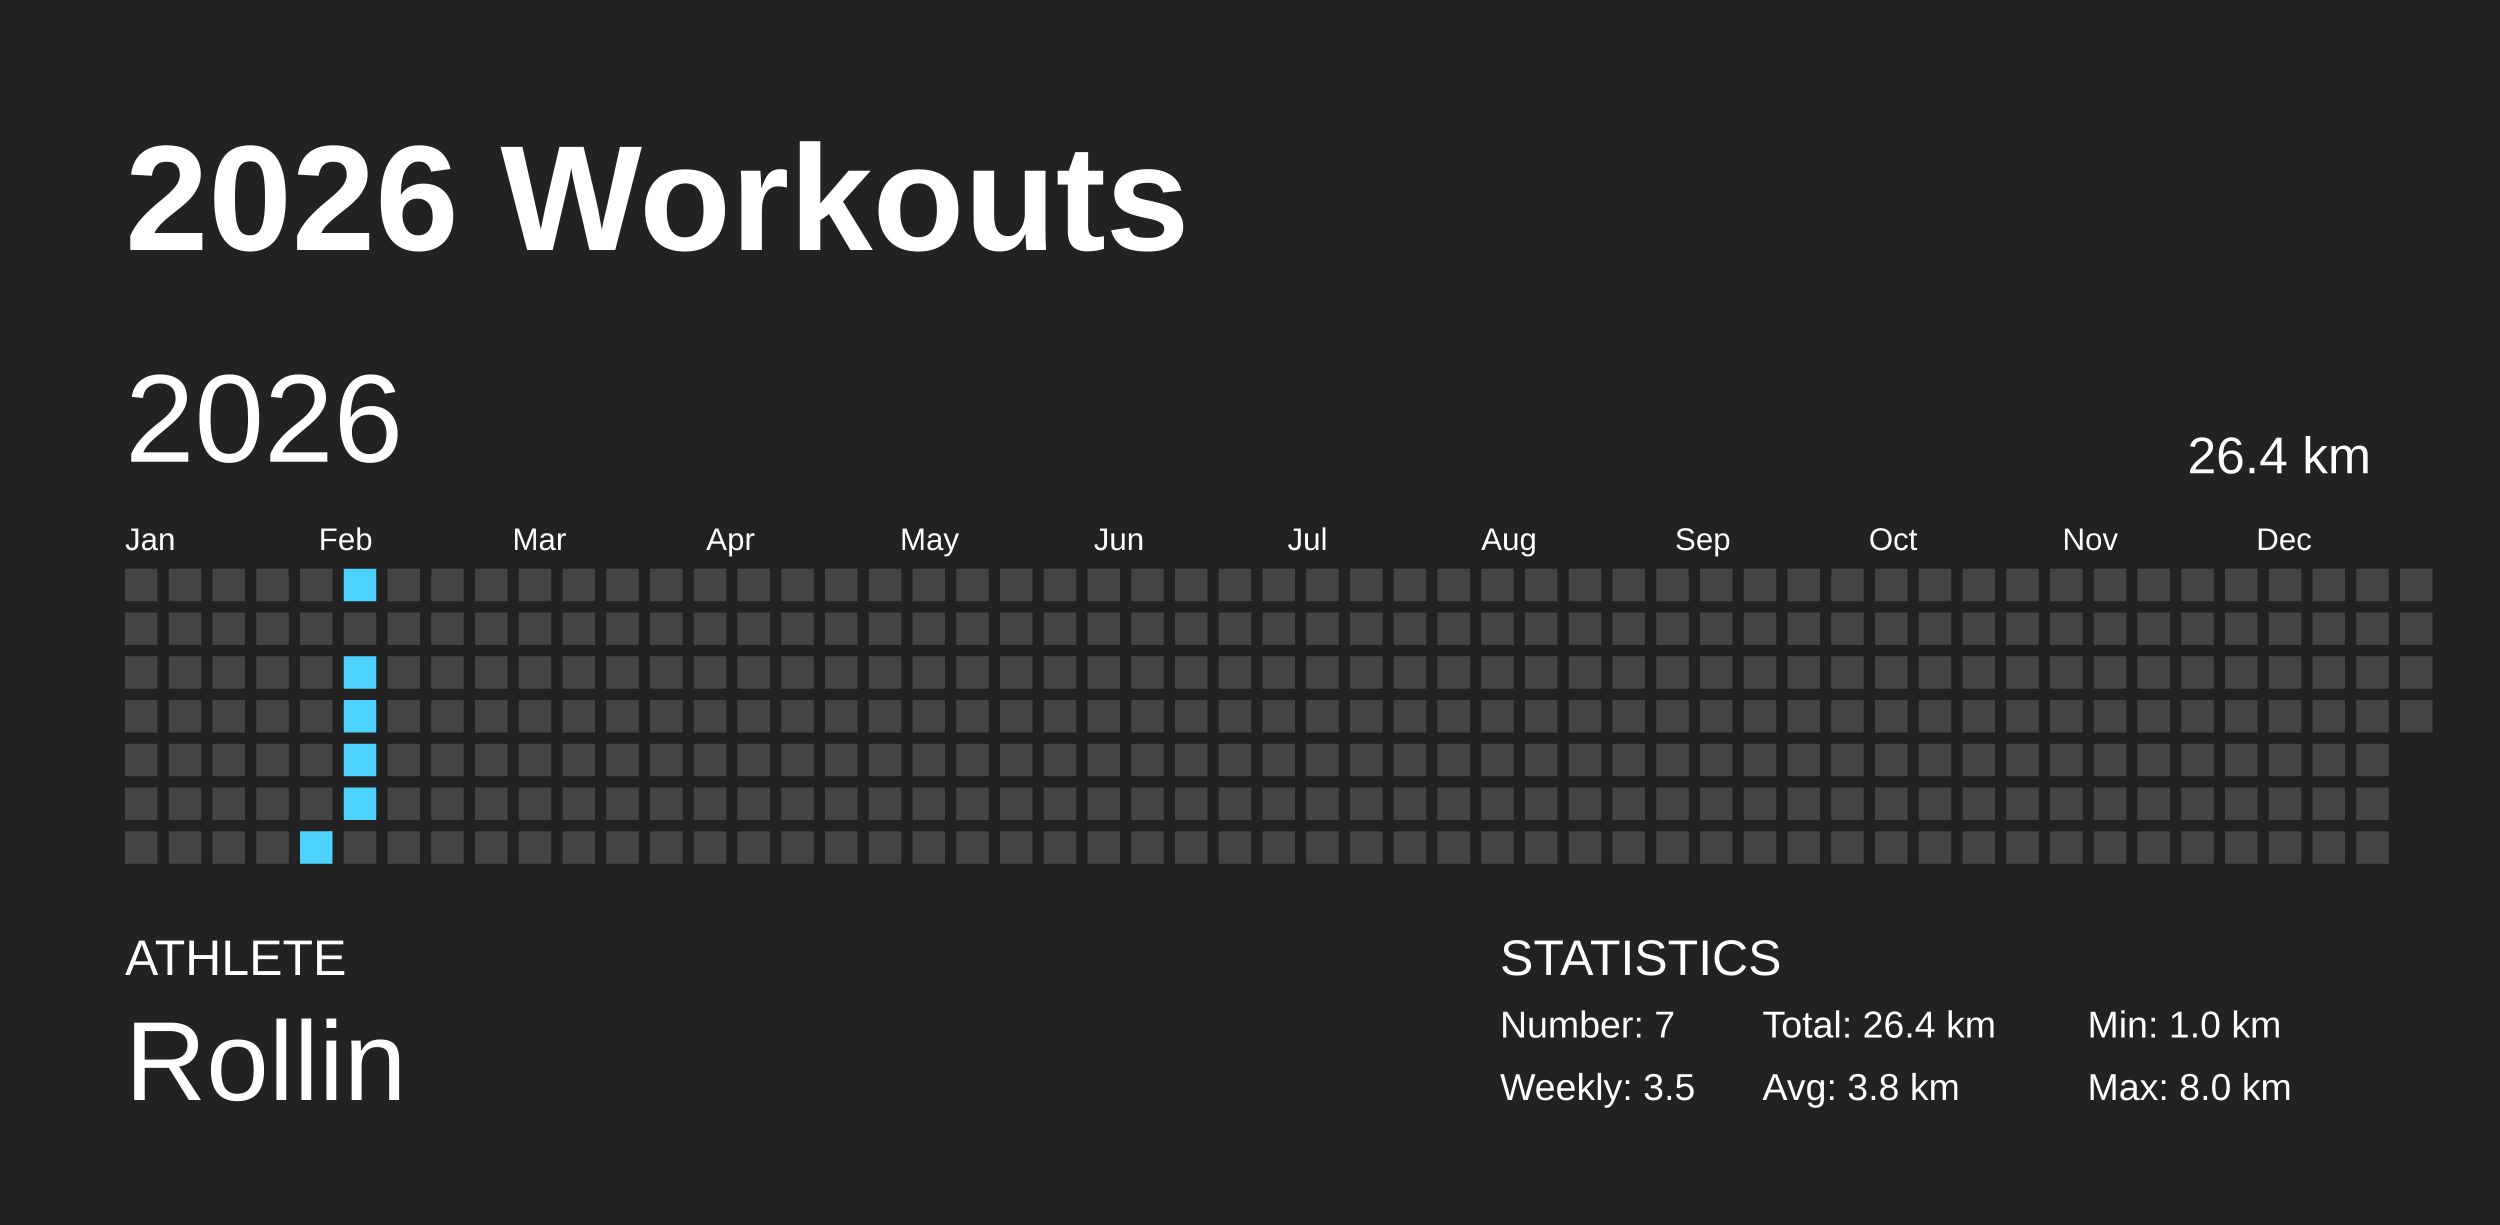
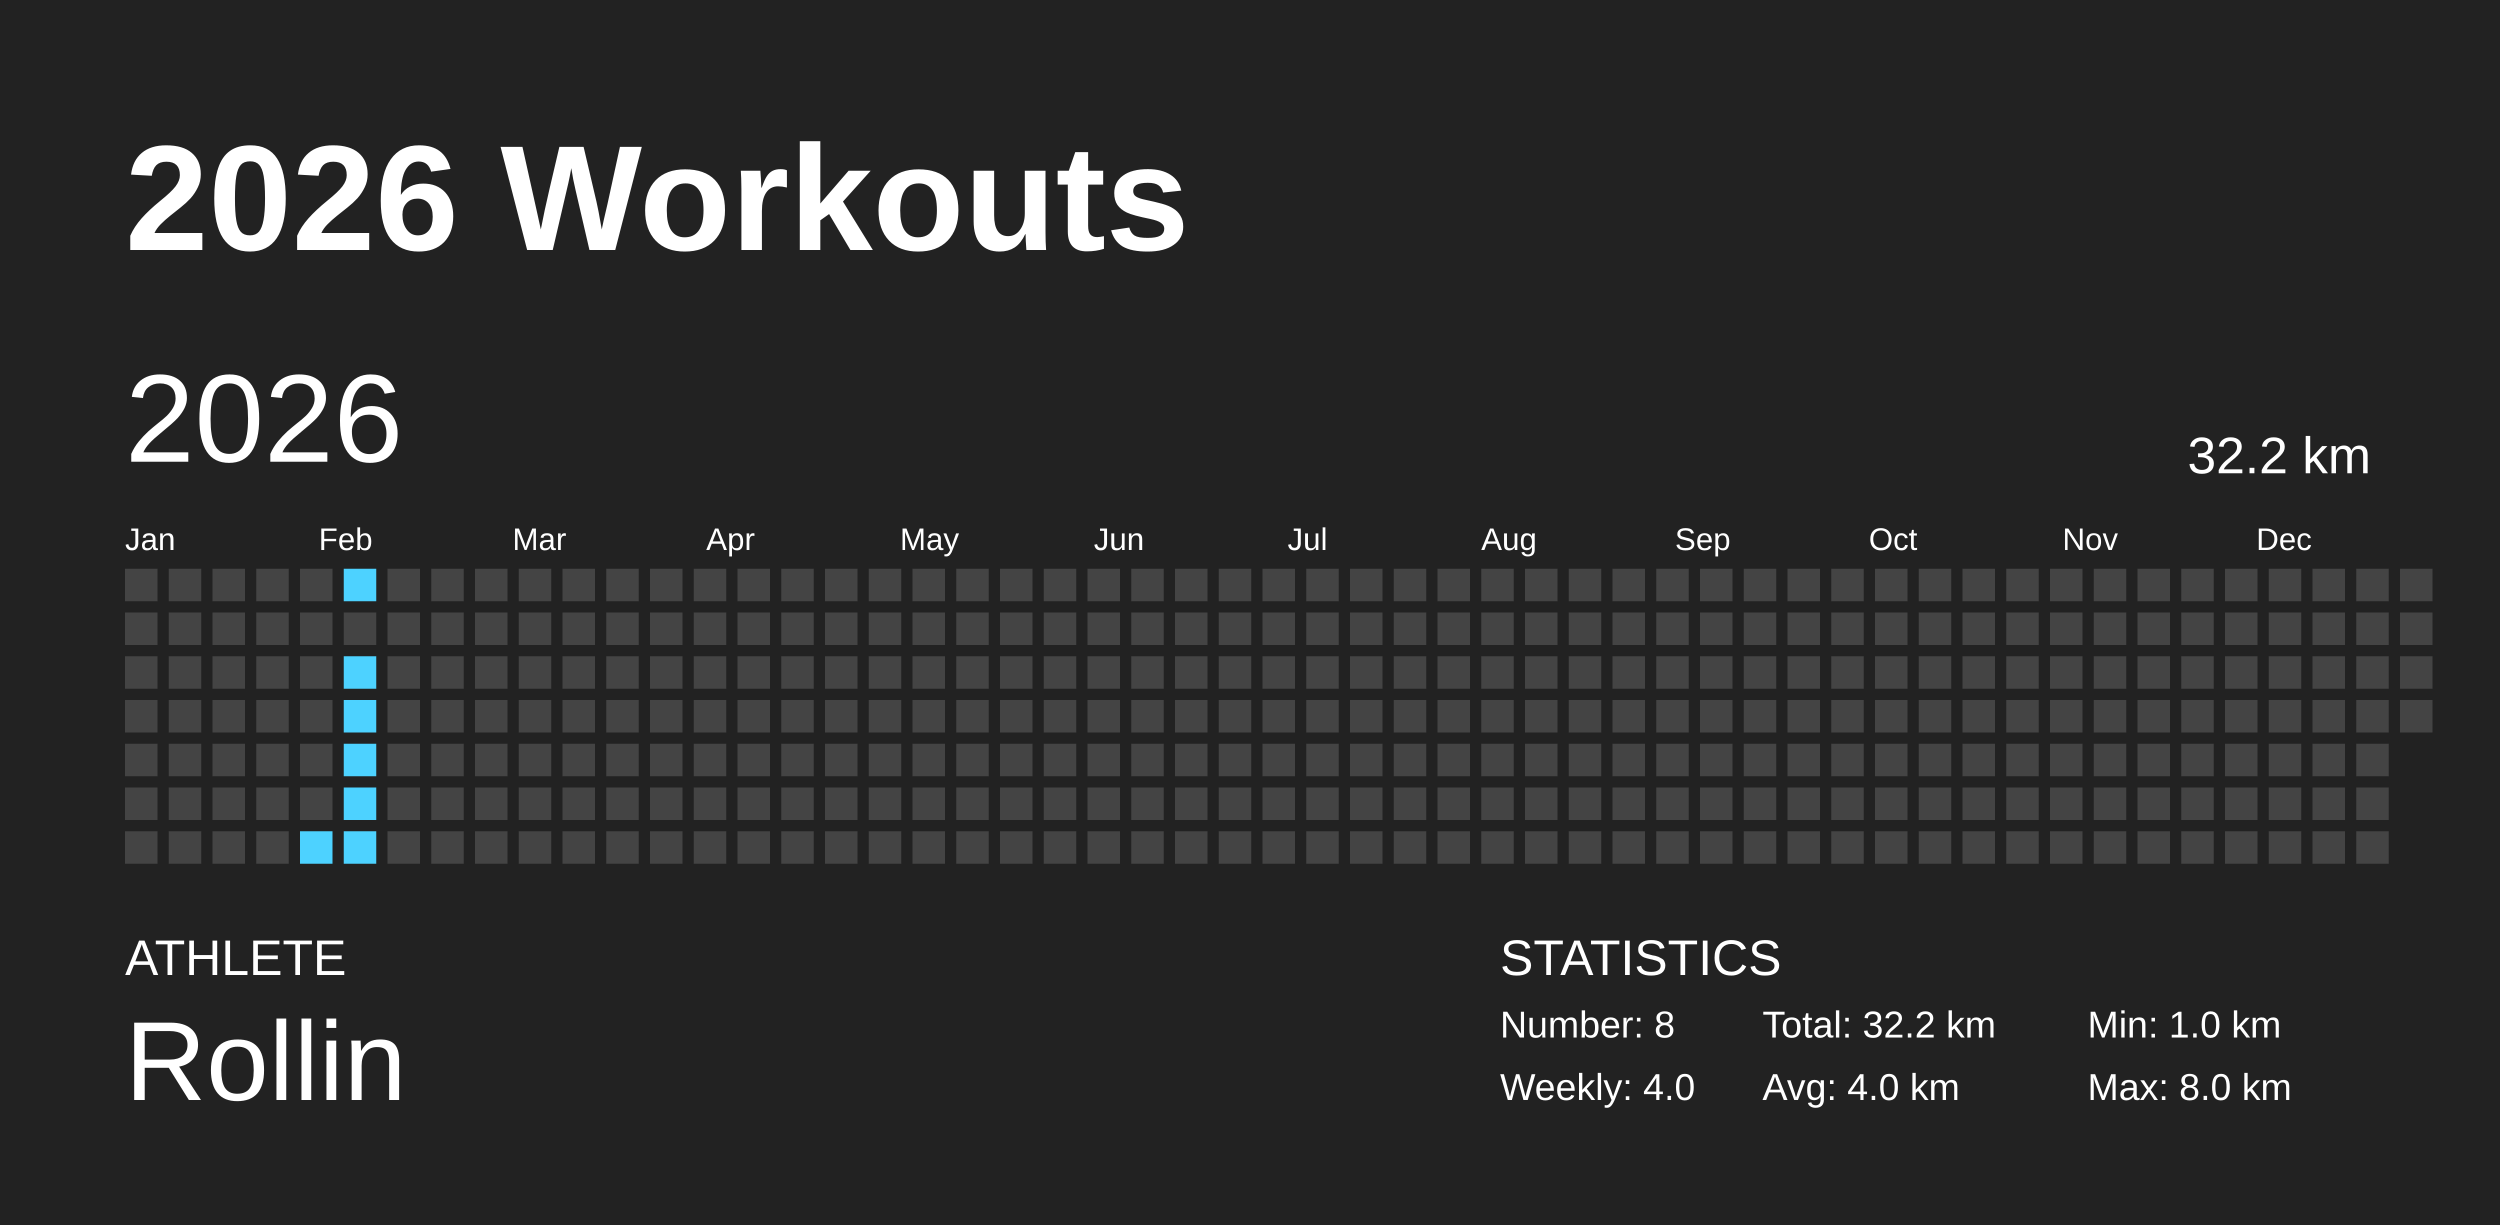
<svg xmlns="http://www.w3.org/2000/svg" baseProfile="full" height="98mm" version="1.1" viewBox="0,0,200,98" width="200mm">
  <defs />
  <rect fill="#222222" height="98" width="200" x="0" y="0" />
  <text fill="#FFFFFF" style="font-size:12px; font-family:Arial; font-weight:bold;" x="10" y="20">2026 Workouts</text>
  <text fill="#FFFFFF" style="font-size:4px; font-family:Arial" x="10" y="78">ATHLETE</text>
  <text fill="#FFFFFF" style="font-size:9px; font-family:Arial" x="10" y="88">Rollin</text>
  <text fill="#FFFFFF" style="font-size:4px; font-family:Arial" x="120" y="78">STATISTICS</text>
-   <text fill="#FFFFFF" style="font-size:3px; font-family:Arial" x="120" y="83">Number: 7</text>
-   <text fill="#FFFFFF" style="font-size:3px; font-family:Arial" x="120" y="88">Weekly: 3.5</text>
-   <text fill="#FFFFFF" style="font-size:3px; font-family:Arial" x="141" y="83">Total: 26.4 km</text>
-   <text fill="#FFFFFF" style="font-size:3px; font-family:Arial" x="141" y="88">Avg: 3.8 km</text>
+   <text fill="#FFFFFF" style="font-size:3px; font-family:Arial" x="120" y="83">Number: 8</text>
+   <text fill="#FFFFFF" style="font-size:3px; font-family:Arial" x="120" y="88">Weekly: 4.0</text>
+   <text fill="#FFFFFF" style="font-size:3px; font-family:Arial" x="141" y="83">Total: 32.2 km</text>
+   <text fill="#FFFFFF" style="font-size:3px; font-family:Arial" x="141" y="88">Avg: 4.0 km</text>
  <text fill="#FFFFFF" style="font-size:3px; font-family:Arial" x="167" y="83">Min: 1.0 km</text>
  <text fill="#FFFFFF" style="font-size:3px; font-family:Arial" x="167" y="88">Max: 8.0 km</text>
  <text dominant-baseline="hanging" fill="#FFFFFF" style="font-size:10.0px; font-family:Arial;" x="10" y="30">2026</text>
-   <text dominant-baseline="hanging" fill="#FFFFFF" style="font-size:4.125px; font-family:Arial;" x="175" y="35">26.4 km</text>
+   <text dominant-baseline="hanging" fill="#FFFFFF" style="font-size:4.125px; font-family:Arial;" x="175" y="35">32.2 km</text>
  <text fill="#FFFFFF" style="font-size:2.5px; font-family:Arial" x="10.0" y="44">Jan</text>
  <text fill="#FFFFFF" style="font-size:2.5px; font-family:Arial" x="25.5" y="44">Feb</text>
  <text fill="#FFFFFF" style="font-size:2.5px; font-family:Arial" x="41.0" y="44">Mar</text>
  <text fill="#FFFFFF" style="font-size:2.5px; font-family:Arial" x="56.5" y="44">Apr</text>
  <text fill="#FFFFFF" style="font-size:2.5px; font-family:Arial" x="72.0" y="44">May</text>
  <text fill="#FFFFFF" style="font-size:2.5px; font-family:Arial" x="87.5" y="44">Jun</text>
  <text fill="#FFFFFF" style="font-size:2.5px; font-family:Arial" x="103.0" y="44">Jul</text>
  <text fill="#FFFFFF" style="font-size:2.5px; font-family:Arial" x="118.5" y="44">Aug</text>
  <text fill="#FFFFFF" style="font-size:2.5px; font-family:Arial" x="134.0" y="44">Sep</text>
  <text fill="#FFFFFF" style="font-size:2.5px; font-family:Arial" x="149.5" y="44">Oct</text>
  <text fill="#FFFFFF" style="font-size:2.5px; font-family:Arial" x="165.0" y="44">Nov</text>
  <text fill="#FFFFFF" style="font-size:2.5px; font-family:Arial" x="180.5" y="44">Dec</text>
  <rect fill="#444444" height="2.6" width="2.6" x="10.0" y="45.5" />
  <rect fill="#444444" height="2.6" width="2.6" x="10.0" y="49.0" />
  <rect fill="#444444" height="2.6" width="2.6" x="10.0" y="52.5" />
  <rect fill="#444444" height="2.6" width="2.6" x="10.0" y="56.0" />
  <rect fill="#444444" height="2.6" width="2.6" x="10.0" y="59.5" />
  <rect fill="#444444" height="2.6" width="2.6" x="10.0" y="63.0" />
  <rect fill="#444444" height="2.6" width="2.6" x="10.0" y="66.5" />
  <rect fill="#444444" height="2.6" width="2.6" x="13.5" y="45.5" />
  <rect fill="#444444" height="2.6" width="2.6" x="13.5" y="49.0" />
  <rect fill="#444444" height="2.6" width="2.6" x="13.5" y="52.5" />
  <rect fill="#444444" height="2.6" width="2.6" x="13.5" y="56.0" />
  <rect fill="#444444" height="2.6" width="2.6" x="13.5" y="59.5" />
  <rect fill="#444444" height="2.6" width="2.6" x="13.5" y="63.0" />
  <rect fill="#444444" height="2.6" width="2.6" x="13.5" y="66.5" />
  <rect fill="#444444" height="2.6" width="2.6" x="17.0" y="45.5" />
  <rect fill="#444444" height="2.6" width="2.6" x="17.0" y="49.0" />
  <rect fill="#444444" height="2.6" width="2.6" x="17.0" y="52.5" />
  <rect fill="#444444" height="2.6" width="2.6" x="17.0" y="56.0" />
  <rect fill="#444444" height="2.6" width="2.6" x="17.0" y="59.5" />
  <rect fill="#444444" height="2.6" width="2.6" x="17.0" y="63.0" />
  <rect fill="#444444" height="2.6" width="2.6" x="17.0" y="66.5" />
  <rect fill="#444444" height="2.6" width="2.6" x="20.5" y="45.5" />
  <rect fill="#444444" height="2.6" width="2.6" x="20.5" y="49.0" />
  <rect fill="#444444" height="2.6" width="2.6" x="20.5" y="52.5" />
  <rect fill="#444444" height="2.6" width="2.6" x="20.5" y="56.0" />
  <rect fill="#444444" height="2.6" width="2.6" x="20.5" y="59.5" />
  <rect fill="#444444" height="2.6" width="2.6" x="20.5" y="63.0" />
  <rect fill="#444444" height="2.6" width="2.6" x="20.5" y="66.5" />
  <rect fill="#444444" height="2.6" width="2.6" x="24.0" y="45.5" />
  <rect fill="#444444" height="2.6" width="2.6" x="24.0" y="49.0" />
  <rect fill="#444444" height="2.6" width="2.6" x="24.0" y="52.5" />
  <rect fill="#444444" height="2.6" width="2.6" x="24.0" y="56.0" />
  <rect fill="#444444" height="2.6" width="2.6" x="24.0" y="59.5" />
  <rect fill="#444444" height="2.6" width="2.6" x="24.0" y="63.0" />
  <rect fill="#4dd2ff" height="2.6" width="2.6" x="24.0" y="66.5" />
  <rect fill="#4dd2ff" height="2.6" width="2.6" x="27.5" y="45.5" />
  <rect fill="#444444" height="2.6" width="2.6" x="27.5" y="49.0" />
  <rect fill="#4dd2ff" height="2.6" width="2.6" x="27.5" y="52.5" />
  <rect fill="#4dd2ff" height="2.6" width="2.6" x="27.5" y="56.0" />
  <rect fill="#4dd2ff" height="2.6" width="2.6" x="27.5" y="59.5" />
  <rect fill="#4dd2ff" height="2.6" width="2.6" x="27.5" y="63.0" />
-   <rect fill="#444444" height="2.6" width="2.6" x="27.5" y="66.5" />
+   <rect fill="#4dd2ff" height="2.6" width="2.6" x="27.5" y="66.5" />
  <rect fill="#444444" height="2.6" width="2.6" x="31.0" y="45.5" />
  <rect fill="#444444" height="2.6" width="2.6" x="31.0" y="49.0" />
  <rect fill="#444444" height="2.6" width="2.6" x="31.0" y="52.5" />
  <rect fill="#444444" height="2.6" width="2.6" x="31.0" y="56.0" />
  <rect fill="#444444" height="2.6" width="2.6" x="31.0" y="59.5" />
  <rect fill="#444444" height="2.6" width="2.6" x="31.0" y="63.0" />
  <rect fill="#444444" height="2.6" width="2.6" x="31.0" y="66.5" />
  <rect fill="#444444" height="2.6" width="2.6" x="34.5" y="45.5" />
  <rect fill="#444444" height="2.6" width="2.6" x="34.5" y="49.0" />
  <rect fill="#444444" height="2.6" width="2.6" x="34.5" y="52.5" />
  <rect fill="#444444" height="2.6" width="2.6" x="34.5" y="56.0" />
  <rect fill="#444444" height="2.6" width="2.6" x="34.5" y="59.5" />
  <rect fill="#444444" height="2.6" width="2.6" x="34.5" y="63.0" />
  <rect fill="#444444" height="2.6" width="2.6" x="34.5" y="66.5" />
  <rect fill="#444444" height="2.6" width="2.6" x="38.0" y="45.5" />
  <rect fill="#444444" height="2.6" width="2.6" x="38.0" y="49.0" />
  <rect fill="#444444" height="2.6" width="2.6" x="38.0" y="52.5" />
  <rect fill="#444444" height="2.6" width="2.6" x="38.0" y="56.0" />
  <rect fill="#444444" height="2.6" width="2.6" x="38.0" y="59.5" />
  <rect fill="#444444" height="2.6" width="2.6" x="38.0" y="63.0" />
  <rect fill="#444444" height="2.6" width="2.6" x="38.0" y="66.5" />
  <rect fill="#444444" height="2.6" width="2.6" x="41.5" y="45.5" />
  <rect fill="#444444" height="2.6" width="2.6" x="41.5" y="49.0" />
  <rect fill="#444444" height="2.6" width="2.6" x="41.5" y="52.5" />
  <rect fill="#444444" height="2.6" width="2.6" x="41.5" y="56.0" />
  <rect fill="#444444" height="2.6" width="2.6" x="41.5" y="59.5" />
  <rect fill="#444444" height="2.6" width="2.6" x="41.5" y="63.0" />
  <rect fill="#444444" height="2.6" width="2.6" x="41.5" y="66.5" />
  <rect fill="#444444" height="2.6" width="2.6" x="45.0" y="45.5" />
  <rect fill="#444444" height="2.6" width="2.6" x="45.0" y="49.0" />
  <rect fill="#444444" height="2.6" width="2.6" x="45.0" y="52.5" />
  <rect fill="#444444" height="2.6" width="2.6" x="45.0" y="56.0" />
  <rect fill="#444444" height="2.6" width="2.6" x="45.0" y="59.5" />
  <rect fill="#444444" height="2.6" width="2.6" x="45.0" y="63.0" />
  <rect fill="#444444" height="2.6" width="2.6" x="45.0" y="66.5" />
  <rect fill="#444444" height="2.6" width="2.6" x="48.5" y="45.5" />
  <rect fill="#444444" height="2.6" width="2.6" x="48.5" y="49.0" />
  <rect fill="#444444" height="2.6" width="2.6" x="48.5" y="52.5" />
  <rect fill="#444444" height="2.6" width="2.6" x="48.5" y="56.0" />
  <rect fill="#444444" height="2.6" width="2.6" x="48.5" y="59.5" />
  <rect fill="#444444" height="2.6" width="2.6" x="48.5" y="63.0" />
  <rect fill="#444444" height="2.6" width="2.6" x="48.5" y="66.5" />
  <rect fill="#444444" height="2.6" width="2.6" x="52.0" y="45.5" />
  <rect fill="#444444" height="2.6" width="2.6" x="52.0" y="49.0" />
  <rect fill="#444444" height="2.6" width="2.6" x="52.0" y="52.5" />
  <rect fill="#444444" height="2.6" width="2.6" x="52.0" y="56.0" />
  <rect fill="#444444" height="2.6" width="2.6" x="52.0" y="59.5" />
  <rect fill="#444444" height="2.6" width="2.6" x="52.0" y="63.0" />
  <rect fill="#444444" height="2.6" width="2.6" x="52.0" y="66.5" />
  <rect fill="#444444" height="2.6" width="2.6" x="55.5" y="45.5" />
  <rect fill="#444444" height="2.6" width="2.6" x="55.5" y="49.0" />
  <rect fill="#444444" height="2.6" width="2.6" x="55.5" y="52.5" />
  <rect fill="#444444" height="2.6" width="2.6" x="55.5" y="56.0" />
  <rect fill="#444444" height="2.6" width="2.6" x="55.5" y="59.5" />
  <rect fill="#444444" height="2.6" width="2.6" x="55.5" y="63.0" />
  <rect fill="#444444" height="2.6" width="2.6" x="55.5" y="66.5" />
  <rect fill="#444444" height="2.6" width="2.6" x="59.0" y="45.5" />
  <rect fill="#444444" height="2.6" width="2.6" x="59.0" y="49.0" />
  <rect fill="#444444" height="2.6" width="2.6" x="59.0" y="52.5" />
  <rect fill="#444444" height="2.6" width="2.6" x="59.0" y="56.0" />
  <rect fill="#444444" height="2.6" width="2.6" x="59.0" y="59.5" />
  <rect fill="#444444" height="2.6" width="2.6" x="59.0" y="63.0" />
  <rect fill="#444444" height="2.6" width="2.6" x="59.0" y="66.5" />
  <rect fill="#444444" height="2.6" width="2.6" x="62.5" y="45.5" />
  <rect fill="#444444" height="2.6" width="2.6" x="62.5" y="49.0" />
  <rect fill="#444444" height="2.6" width="2.6" x="62.5" y="52.5" />
  <rect fill="#444444" height="2.6" width="2.6" x="62.5" y="56.0" />
  <rect fill="#444444" height="2.6" width="2.6" x="62.5" y="59.5" />
  <rect fill="#444444" height="2.6" width="2.6" x="62.5" y="63.0" />
  <rect fill="#444444" height="2.6" width="2.6" x="62.5" y="66.5" />
  <rect fill="#444444" height="2.6" width="2.6" x="66.0" y="45.5" />
  <rect fill="#444444" height="2.6" width="2.6" x="66.0" y="49.0" />
  <rect fill="#444444" height="2.6" width="2.6" x="66.0" y="52.5" />
  <rect fill="#444444" height="2.6" width="2.6" x="66.0" y="56.0" />
  <rect fill="#444444" height="2.6" width="2.6" x="66.0" y="59.5" />
  <rect fill="#444444" height="2.6" width="2.6" x="66.0" y="63.0" />
  <rect fill="#444444" height="2.6" width="2.6" x="66.0" y="66.5" />
  <rect fill="#444444" height="2.6" width="2.6" x="69.5" y="45.5" />
  <rect fill="#444444" height="2.6" width="2.6" x="69.5" y="49.0" />
  <rect fill="#444444" height="2.6" width="2.6" x="69.5" y="52.5" />
  <rect fill="#444444" height="2.6" width="2.6" x="69.5" y="56.0" />
  <rect fill="#444444" height="2.6" width="2.6" x="69.5" y="59.5" />
  <rect fill="#444444" height="2.6" width="2.6" x="69.5" y="63.0" />
  <rect fill="#444444" height="2.6" width="2.6" x="69.5" y="66.5" />
  <rect fill="#444444" height="2.6" width="2.6" x="73.0" y="45.5" />
  <rect fill="#444444" height="2.6" width="2.6" x="73.0" y="49.0" />
  <rect fill="#444444" height="2.6" width="2.6" x="73.0" y="52.5" />
  <rect fill="#444444" height="2.6" width="2.6" x="73.0" y="56.0" />
  <rect fill="#444444" height="2.6" width="2.6" x="73.0" y="59.5" />
  <rect fill="#444444" height="2.6" width="2.6" x="73.0" y="63.0" />
  <rect fill="#444444" height="2.6" width="2.6" x="73.0" y="66.5" />
  <rect fill="#444444" height="2.6" width="2.6" x="76.5" y="45.5" />
  <rect fill="#444444" height="2.6" width="2.6" x="76.5" y="49.0" />
  <rect fill="#444444" height="2.6" width="2.6" x="76.5" y="52.5" />
  <rect fill="#444444" height="2.6" width="2.6" x="76.5" y="56.0" />
  <rect fill="#444444" height="2.6" width="2.6" x="76.5" y="59.5" />
  <rect fill="#444444" height="2.6" width="2.6" x="76.5" y="63.0" />
  <rect fill="#444444" height="2.6" width="2.6" x="76.5" y="66.5" />
  <rect fill="#444444" height="2.6" width="2.6" x="80.0" y="45.5" />
  <rect fill="#444444" height="2.6" width="2.6" x="80.0" y="49.0" />
  <rect fill="#444444" height="2.6" width="2.6" x="80.0" y="52.5" />
  <rect fill="#444444" height="2.6" width="2.6" x="80.0" y="56.0" />
  <rect fill="#444444" height="2.6" width="2.6" x="80.0" y="59.5" />
  <rect fill="#444444" height="2.6" width="2.6" x="80.0" y="63.0" />
  <rect fill="#444444" height="2.6" width="2.6" x="80.0" y="66.5" />
  <rect fill="#444444" height="2.6" width="2.6" x="83.5" y="45.5" />
  <rect fill="#444444" height="2.6" width="2.6" x="83.5" y="49.0" />
  <rect fill="#444444" height="2.6" width="2.6" x="83.5" y="52.5" />
  <rect fill="#444444" height="2.6" width="2.6" x="83.5" y="56.0" />
  <rect fill="#444444" height="2.6" width="2.6" x="83.5" y="59.5" />
  <rect fill="#444444" height="2.6" width="2.6" x="83.5" y="63.0" />
  <rect fill="#444444" height="2.6" width="2.6" x="83.5" y="66.5" />
  <rect fill="#444444" height="2.6" width="2.6" x="87.0" y="45.5" />
  <rect fill="#444444" height="2.6" width="2.6" x="87.0" y="49.0" />
  <rect fill="#444444" height="2.6" width="2.6" x="87.0" y="52.5" />
  <rect fill="#444444" height="2.6" width="2.6" x="87.0" y="56.0" />
  <rect fill="#444444" height="2.6" width="2.6" x="87.0" y="59.5" />
  <rect fill="#444444" height="2.6" width="2.6" x="87.0" y="63.0" />
  <rect fill="#444444" height="2.6" width="2.6" x="87.0" y="66.5" />
  <rect fill="#444444" height="2.6" width="2.6" x="90.5" y="45.5" />
  <rect fill="#444444" height="2.6" width="2.6" x="90.5" y="49.0" />
  <rect fill="#444444" height="2.6" width="2.6" x="90.5" y="52.5" />
  <rect fill="#444444" height="2.6" width="2.6" x="90.5" y="56.0" />
  <rect fill="#444444" height="2.6" width="2.6" x="90.5" y="59.5" />
  <rect fill="#444444" height="2.6" width="2.6" x="90.5" y="63.0" />
  <rect fill="#444444" height="2.6" width="2.6" x="90.5" y="66.5" />
  <rect fill="#444444" height="2.6" width="2.6" x="94.0" y="45.5" />
  <rect fill="#444444" height="2.6" width="2.6" x="94.0" y="49.0" />
  <rect fill="#444444" height="2.6" width="2.6" x="94.0" y="52.5" />
  <rect fill="#444444" height="2.6" width="2.6" x="94.0" y="56.0" />
  <rect fill="#444444" height="2.6" width="2.6" x="94.0" y="59.5" />
  <rect fill="#444444" height="2.6" width="2.6" x="94.0" y="63.0" />
  <rect fill="#444444" height="2.6" width="2.6" x="94.0" y="66.5" />
  <rect fill="#444444" height="2.6" width="2.6" x="97.5" y="45.5" />
  <rect fill="#444444" height="2.6" width="2.6" x="97.5" y="49.0" />
  <rect fill="#444444" height="2.6" width="2.6" x="97.5" y="52.5" />
  <rect fill="#444444" height="2.6" width="2.6" x="97.5" y="56.0" />
  <rect fill="#444444" height="2.6" width="2.6" x="97.5" y="59.5" />
  <rect fill="#444444" height="2.6" width="2.6" x="97.5" y="63.0" />
  <rect fill="#444444" height="2.6" width="2.6" x="97.5" y="66.5" />
  <rect fill="#444444" height="2.6" width="2.6" x="101.0" y="45.5" />
  <rect fill="#444444" height="2.6" width="2.6" x="101.0" y="49.0" />
  <rect fill="#444444" height="2.6" width="2.6" x="101.0" y="52.5" />
  <rect fill="#444444" height="2.6" width="2.6" x="101.0" y="56.0" />
  <rect fill="#444444" height="2.6" width="2.6" x="101.0" y="59.5" />
  <rect fill="#444444" height="2.6" width="2.6" x="101.0" y="63.0" />
  <rect fill="#444444" height="2.6" width="2.6" x="101.0" y="66.5" />
  <rect fill="#444444" height="2.6" width="2.6" x="104.5" y="45.5" />
  <rect fill="#444444" height="2.6" width="2.6" x="104.5" y="49.0" />
  <rect fill="#444444" height="2.6" width="2.6" x="104.5" y="52.5" />
  <rect fill="#444444" height="2.6" width="2.6" x="104.5" y="56.0" />
  <rect fill="#444444" height="2.6" width="2.6" x="104.5" y="59.5" />
  <rect fill="#444444" height="2.6" width="2.6" x="104.5" y="63.0" />
  <rect fill="#444444" height="2.6" width="2.6" x="104.5" y="66.5" />
  <rect fill="#444444" height="2.6" width="2.6" x="108.0" y="45.5" />
  <rect fill="#444444" height="2.6" width="2.6" x="108.0" y="49.0" />
  <rect fill="#444444" height="2.6" width="2.6" x="108.0" y="52.5" />
  <rect fill="#444444" height="2.6" width="2.6" x="108.0" y="56.0" />
  <rect fill="#444444" height="2.6" width="2.6" x="108.0" y="59.5" />
  <rect fill="#444444" height="2.6" width="2.6" x="108.0" y="63.0" />
  <rect fill="#444444" height="2.6" width="2.6" x="108.0" y="66.5" />
  <rect fill="#444444" height="2.6" width="2.6" x="111.5" y="45.5" />
  <rect fill="#444444" height="2.6" width="2.6" x="111.5" y="49.0" />
  <rect fill="#444444" height="2.6" width="2.6" x="111.5" y="52.5" />
  <rect fill="#444444" height="2.6" width="2.6" x="111.5" y="56.0" />
  <rect fill="#444444" height="2.6" width="2.6" x="111.5" y="59.5" />
  <rect fill="#444444" height="2.6" width="2.6" x="111.5" y="63.0" />
  <rect fill="#444444" height="2.6" width="2.6" x="111.5" y="66.5" />
  <rect fill="#444444" height="2.6" width="2.6" x="115.0" y="45.5" />
  <rect fill="#444444" height="2.6" width="2.6" x="115.0" y="49.0" />
  <rect fill="#444444" height="2.6" width="2.6" x="115.0" y="52.5" />
  <rect fill="#444444" height="2.6" width="2.6" x="115.0" y="56.0" />
  <rect fill="#444444" height="2.6" width="2.6" x="115.0" y="59.5" />
  <rect fill="#444444" height="2.6" width="2.6" x="115.0" y="63.0" />
  <rect fill="#444444" height="2.6" width="2.6" x="115.0" y="66.5" />
  <rect fill="#444444" height="2.6" width="2.6" x="118.5" y="45.5" />
  <rect fill="#444444" height="2.6" width="2.6" x="118.5" y="49.0" />
  <rect fill="#444444" height="2.6" width="2.6" x="118.5" y="52.5" />
  <rect fill="#444444" height="2.6" width="2.6" x="118.5" y="56.0" />
  <rect fill="#444444" height="2.6" width="2.6" x="118.5" y="59.5" />
  <rect fill="#444444" height="2.6" width="2.6" x="118.5" y="63.0" />
  <rect fill="#444444" height="2.6" width="2.6" x="118.5" y="66.5" />
  <rect fill="#444444" height="2.6" width="2.6" x="122.0" y="45.5" />
  <rect fill="#444444" height="2.6" width="2.6" x="122.0" y="49.0" />
  <rect fill="#444444" height="2.6" width="2.6" x="122.0" y="52.5" />
  <rect fill="#444444" height="2.6" width="2.6" x="122.0" y="56.0" />
  <rect fill="#444444" height="2.6" width="2.6" x="122.0" y="59.5" />
  <rect fill="#444444" height="2.6" width="2.6" x="122.0" y="63.0" />
  <rect fill="#444444" height="2.6" width="2.6" x="122.0" y="66.5" />
  <rect fill="#444444" height="2.6" width="2.6" x="125.5" y="45.5" />
  <rect fill="#444444" height="2.6" width="2.6" x="125.5" y="49.0" />
  <rect fill="#444444" height="2.6" width="2.6" x="125.5" y="52.5" />
  <rect fill="#444444" height="2.6" width="2.6" x="125.5" y="56.0" />
  <rect fill="#444444" height="2.6" width="2.6" x="125.5" y="59.5" />
  <rect fill="#444444" height="2.6" width="2.6" x="125.5" y="63.0" />
  <rect fill="#444444" height="2.6" width="2.6" x="125.5" y="66.5" />
  <rect fill="#444444" height="2.6" width="2.6" x="129.0" y="45.5" />
  <rect fill="#444444" height="2.6" width="2.6" x="129.0" y="49.0" />
  <rect fill="#444444" height="2.6" width="2.6" x="129.0" y="52.5" />
  <rect fill="#444444" height="2.6" width="2.6" x="129.0" y="56.0" />
  <rect fill="#444444" height="2.6" width="2.6" x="129.0" y="59.5" />
  <rect fill="#444444" height="2.6" width="2.6" x="129.0" y="63.0" />
  <rect fill="#444444" height="2.6" width="2.6" x="129.0" y="66.5" />
  <rect fill="#444444" height="2.6" width="2.6" x="132.5" y="45.5" />
  <rect fill="#444444" height="2.6" width="2.6" x="132.5" y="49.0" />
  <rect fill="#444444" height="2.6" width="2.6" x="132.5" y="52.5" />
  <rect fill="#444444" height="2.6" width="2.6" x="132.5" y="56.0" />
  <rect fill="#444444" height="2.6" width="2.6" x="132.5" y="59.5" />
  <rect fill="#444444" height="2.6" width="2.6" x="132.5" y="63.0" />
  <rect fill="#444444" height="2.6" width="2.6" x="132.5" y="66.5" />
  <rect fill="#444444" height="2.6" width="2.6" x="136.0" y="45.5" />
  <rect fill="#444444" height="2.6" width="2.6" x="136.0" y="49.0" />
  <rect fill="#444444" height="2.6" width="2.6" x="136.0" y="52.5" />
  <rect fill="#444444" height="2.6" width="2.6" x="136.0" y="56.0" />
  <rect fill="#444444" height="2.6" width="2.6" x="136.0" y="59.5" />
  <rect fill="#444444" height="2.6" width="2.6" x="136.0" y="63.0" />
  <rect fill="#444444" height="2.6" width="2.6" x="136.0" y="66.5" />
  <rect fill="#444444" height="2.6" width="2.6" x="139.5" y="45.5" />
  <rect fill="#444444" height="2.6" width="2.6" x="139.5" y="49.0" />
  <rect fill="#444444" height="2.6" width="2.6" x="139.5" y="52.5" />
  <rect fill="#444444" height="2.6" width="2.6" x="139.5" y="56.0" />
  <rect fill="#444444" height="2.6" width="2.6" x="139.5" y="59.5" />
  <rect fill="#444444" height="2.6" width="2.6" x="139.5" y="63.0" />
  <rect fill="#444444" height="2.6" width="2.6" x="139.5" y="66.5" />
  <rect fill="#444444" height="2.6" width="2.6" x="143.0" y="45.5" />
  <rect fill="#444444" height="2.6" width="2.6" x="143.0" y="49.0" />
  <rect fill="#444444" height="2.6" width="2.6" x="143.0" y="52.5" />
  <rect fill="#444444" height="2.6" width="2.6" x="143.0" y="56.0" />
  <rect fill="#444444" height="2.6" width="2.6" x="143.0" y="59.5" />
  <rect fill="#444444" height="2.6" width="2.6" x="143.0" y="63.0" />
  <rect fill="#444444" height="2.6" width="2.6" x="143.0" y="66.5" />
  <rect fill="#444444" height="2.6" width="2.6" x="146.5" y="45.5" />
  <rect fill="#444444" height="2.6" width="2.6" x="146.5" y="49.0" />
  <rect fill="#444444" height="2.6" width="2.6" x="146.5" y="52.5" />
  <rect fill="#444444" height="2.6" width="2.6" x="146.5" y="56.0" />
  <rect fill="#444444" height="2.6" width="2.6" x="146.5" y="59.5" />
  <rect fill="#444444" height="2.6" width="2.6" x="146.5" y="63.0" />
  <rect fill="#444444" height="2.6" width="2.6" x="146.5" y="66.5" />
  <rect fill="#444444" height="2.6" width="2.6" x="150.0" y="45.5" />
  <rect fill="#444444" height="2.6" width="2.6" x="150.0" y="49.0" />
  <rect fill="#444444" height="2.6" width="2.6" x="150.0" y="52.5" />
  <rect fill="#444444" height="2.6" width="2.6" x="150.0" y="56.0" />
  <rect fill="#444444" height="2.6" width="2.6" x="150.0" y="59.5" />
  <rect fill="#444444" height="2.6" width="2.6" x="150.0" y="63.0" />
  <rect fill="#444444" height="2.6" width="2.6" x="150.0" y="66.5" />
  <rect fill="#444444" height="2.6" width="2.6" x="153.5" y="45.5" />
  <rect fill="#444444" height="2.6" width="2.6" x="153.5" y="49.0" />
  <rect fill="#444444" height="2.6" width="2.6" x="153.5" y="52.5" />
  <rect fill="#444444" height="2.6" width="2.6" x="153.5" y="56.0" />
  <rect fill="#444444" height="2.6" width="2.6" x="153.5" y="59.5" />
  <rect fill="#444444" height="2.6" width="2.6" x="153.5" y="63.0" />
  <rect fill="#444444" height="2.6" width="2.6" x="153.5" y="66.5" />
  <rect fill="#444444" height="2.6" width="2.6" x="157.0" y="45.5" />
  <rect fill="#444444" height="2.6" width="2.6" x="157.0" y="49.0" />
  <rect fill="#444444" height="2.6" width="2.6" x="157.0" y="52.5" />
  <rect fill="#444444" height="2.6" width="2.6" x="157.0" y="56.0" />
  <rect fill="#444444" height="2.6" width="2.6" x="157.0" y="59.5" />
  <rect fill="#444444" height="2.6" width="2.6" x="157.0" y="63.0" />
  <rect fill="#444444" height="2.6" width="2.6" x="157.0" y="66.5" />
  <rect fill="#444444" height="2.6" width="2.6" x="160.5" y="45.5" />
  <rect fill="#444444" height="2.6" width="2.6" x="160.5" y="49.0" />
  <rect fill="#444444" height="2.6" width="2.6" x="160.5" y="52.5" />
  <rect fill="#444444" height="2.6" width="2.6" x="160.5" y="56.0" />
  <rect fill="#444444" height="2.6" width="2.6" x="160.5" y="59.5" />
  <rect fill="#444444" height="2.6" width="2.6" x="160.5" y="63.0" />
  <rect fill="#444444" height="2.6" width="2.6" x="160.5" y="66.5" />
  <rect fill="#444444" height="2.6" width="2.6" x="164.0" y="45.5" />
  <rect fill="#444444" height="2.6" width="2.6" x="164.0" y="49.0" />
  <rect fill="#444444" height="2.6" width="2.6" x="164.0" y="52.5" />
  <rect fill="#444444" height="2.6" width="2.6" x="164.0" y="56.0" />
  <rect fill="#444444" height="2.6" width="2.6" x="164.0" y="59.5" />
  <rect fill="#444444" height="2.6" width="2.6" x="164.0" y="63.0" />
  <rect fill="#444444" height="2.6" width="2.6" x="164.0" y="66.5" />
  <rect fill="#444444" height="2.6" width="2.6" x="167.5" y="45.5" />
  <rect fill="#444444" height="2.6" width="2.6" x="167.5" y="49.0" />
  <rect fill="#444444" height="2.6" width="2.6" x="167.5" y="52.5" />
  <rect fill="#444444" height="2.6" width="2.6" x="167.5" y="56.0" />
  <rect fill="#444444" height="2.6" width="2.6" x="167.5" y="59.5" />
  <rect fill="#444444" height="2.6" width="2.6" x="167.5" y="63.0" />
  <rect fill="#444444" height="2.6" width="2.6" x="167.5" y="66.5" />
  <rect fill="#444444" height="2.6" width="2.6" x="171.0" y="45.5" />
  <rect fill="#444444" height="2.6" width="2.6" x="171.0" y="49.0" />
  <rect fill="#444444" height="2.6" width="2.6" x="171.0" y="52.5" />
  <rect fill="#444444" height="2.6" width="2.6" x="171.0" y="56.0" />
  <rect fill="#444444" height="2.6" width="2.6" x="171.0" y="59.5" />
  <rect fill="#444444" height="2.6" width="2.6" x="171.0" y="63.0" />
  <rect fill="#444444" height="2.6" width="2.6" x="171.0" y="66.5" />
  <rect fill="#444444" height="2.6" width="2.6" x="174.5" y="45.5" />
  <rect fill="#444444" height="2.6" width="2.6" x="174.5" y="49.0" />
  <rect fill="#444444" height="2.6" width="2.6" x="174.5" y="52.5" />
  <rect fill="#444444" height="2.6" width="2.6" x="174.5" y="56.0" />
  <rect fill="#444444" height="2.6" width="2.6" x="174.5" y="59.5" />
  <rect fill="#444444" height="2.6" width="2.6" x="174.5" y="63.0" />
  <rect fill="#444444" height="2.6" width="2.6" x="174.5" y="66.5" />
  <rect fill="#444444" height="2.6" width="2.6" x="178.0" y="45.5" />
  <rect fill="#444444" height="2.6" width="2.6" x="178.0" y="49.0" />
  <rect fill="#444444" height="2.6" width="2.6" x="178.0" y="52.5" />
  <rect fill="#444444" height="2.6" width="2.6" x="178.0" y="56.0" />
  <rect fill="#444444" height="2.6" width="2.6" x="178.0" y="59.5" />
  <rect fill="#444444" height="2.6" width="2.6" x="178.0" y="63.0" />
  <rect fill="#444444" height="2.6" width="2.6" x="178.0" y="66.5" />
  <rect fill="#444444" height="2.6" width="2.6" x="181.5" y="45.5" />
  <rect fill="#444444" height="2.6" width="2.6" x="181.5" y="49.0" />
  <rect fill="#444444" height="2.6" width="2.6" x="181.5" y="52.5" />
  <rect fill="#444444" height="2.6" width="2.6" x="181.5" y="56.0" />
  <rect fill="#444444" height="2.6" width="2.6" x="181.5" y="59.5" />
  <rect fill="#444444" height="2.6" width="2.6" x="181.5" y="63.0" />
  <rect fill="#444444" height="2.6" width="2.6" x="181.5" y="66.5" />
  <rect fill="#444444" height="2.6" width="2.6" x="185.0" y="45.5" />
  <rect fill="#444444" height="2.6" width="2.6" x="185.0" y="49.0" />
  <rect fill="#444444" height="2.6" width="2.6" x="185.0" y="52.5" />
  <rect fill="#444444" height="2.6" width="2.6" x="185.0" y="56.0" />
  <rect fill="#444444" height="2.6" width="2.6" x="185.0" y="59.5" />
  <rect fill="#444444" height="2.6" width="2.6" x="185.0" y="63.0" />
  <rect fill="#444444" height="2.6" width="2.6" x="185.0" y="66.5" />
  <rect fill="#444444" height="2.6" width="2.6" x="188.5" y="45.5" />
  <rect fill="#444444" height="2.6" width="2.6" x="188.5" y="49.0" />
  <rect fill="#444444" height="2.6" width="2.6" x="188.5" y="52.5" />
  <rect fill="#444444" height="2.6" width="2.6" x="188.5" y="56.0" />
  <rect fill="#444444" height="2.6" width="2.6" x="188.5" y="59.5" />
  <rect fill="#444444" height="2.6" width="2.6" x="188.5" y="63.0" />
  <rect fill="#444444" height="2.6" width="2.6" x="188.5" y="66.5" />
  <rect fill="#444444" height="2.6" width="2.6" x="192.0" y="45.5" />
  <rect fill="#444444" height="2.6" width="2.6" x="192.0" y="49.0" />
  <rect fill="#444444" height="2.6" width="2.6" x="192.0" y="52.5" />
  <rect fill="#444444" height="2.6" width="2.6" x="192.0" y="56.0" />
</svg>
